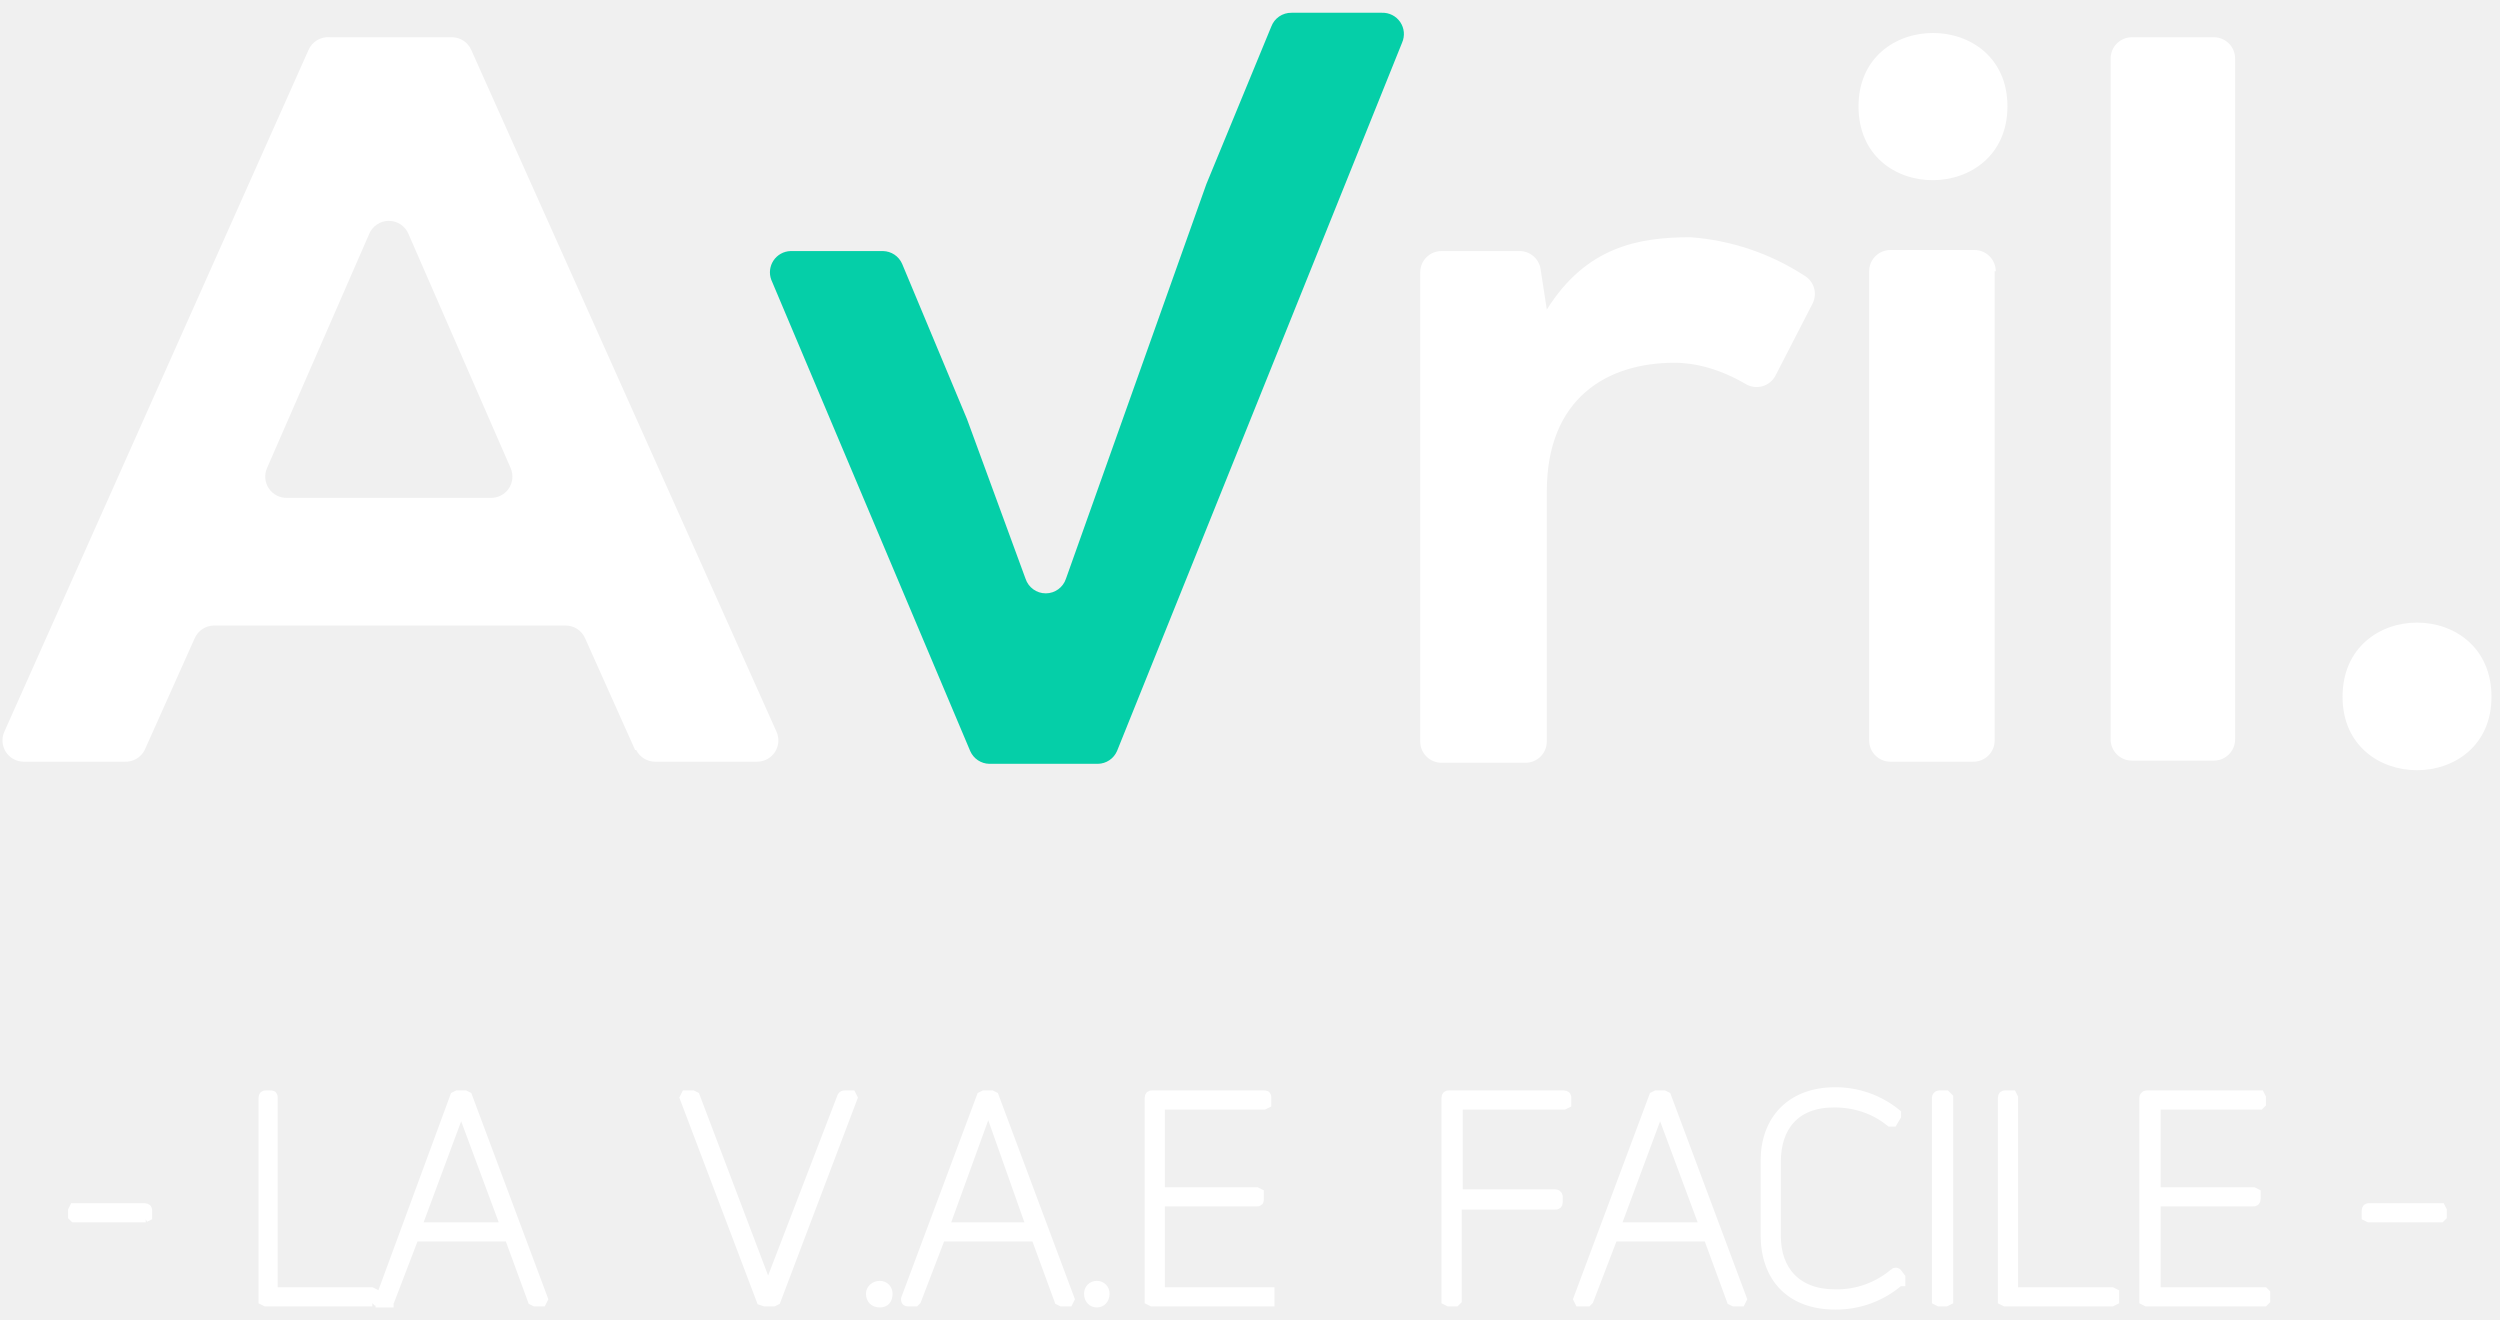
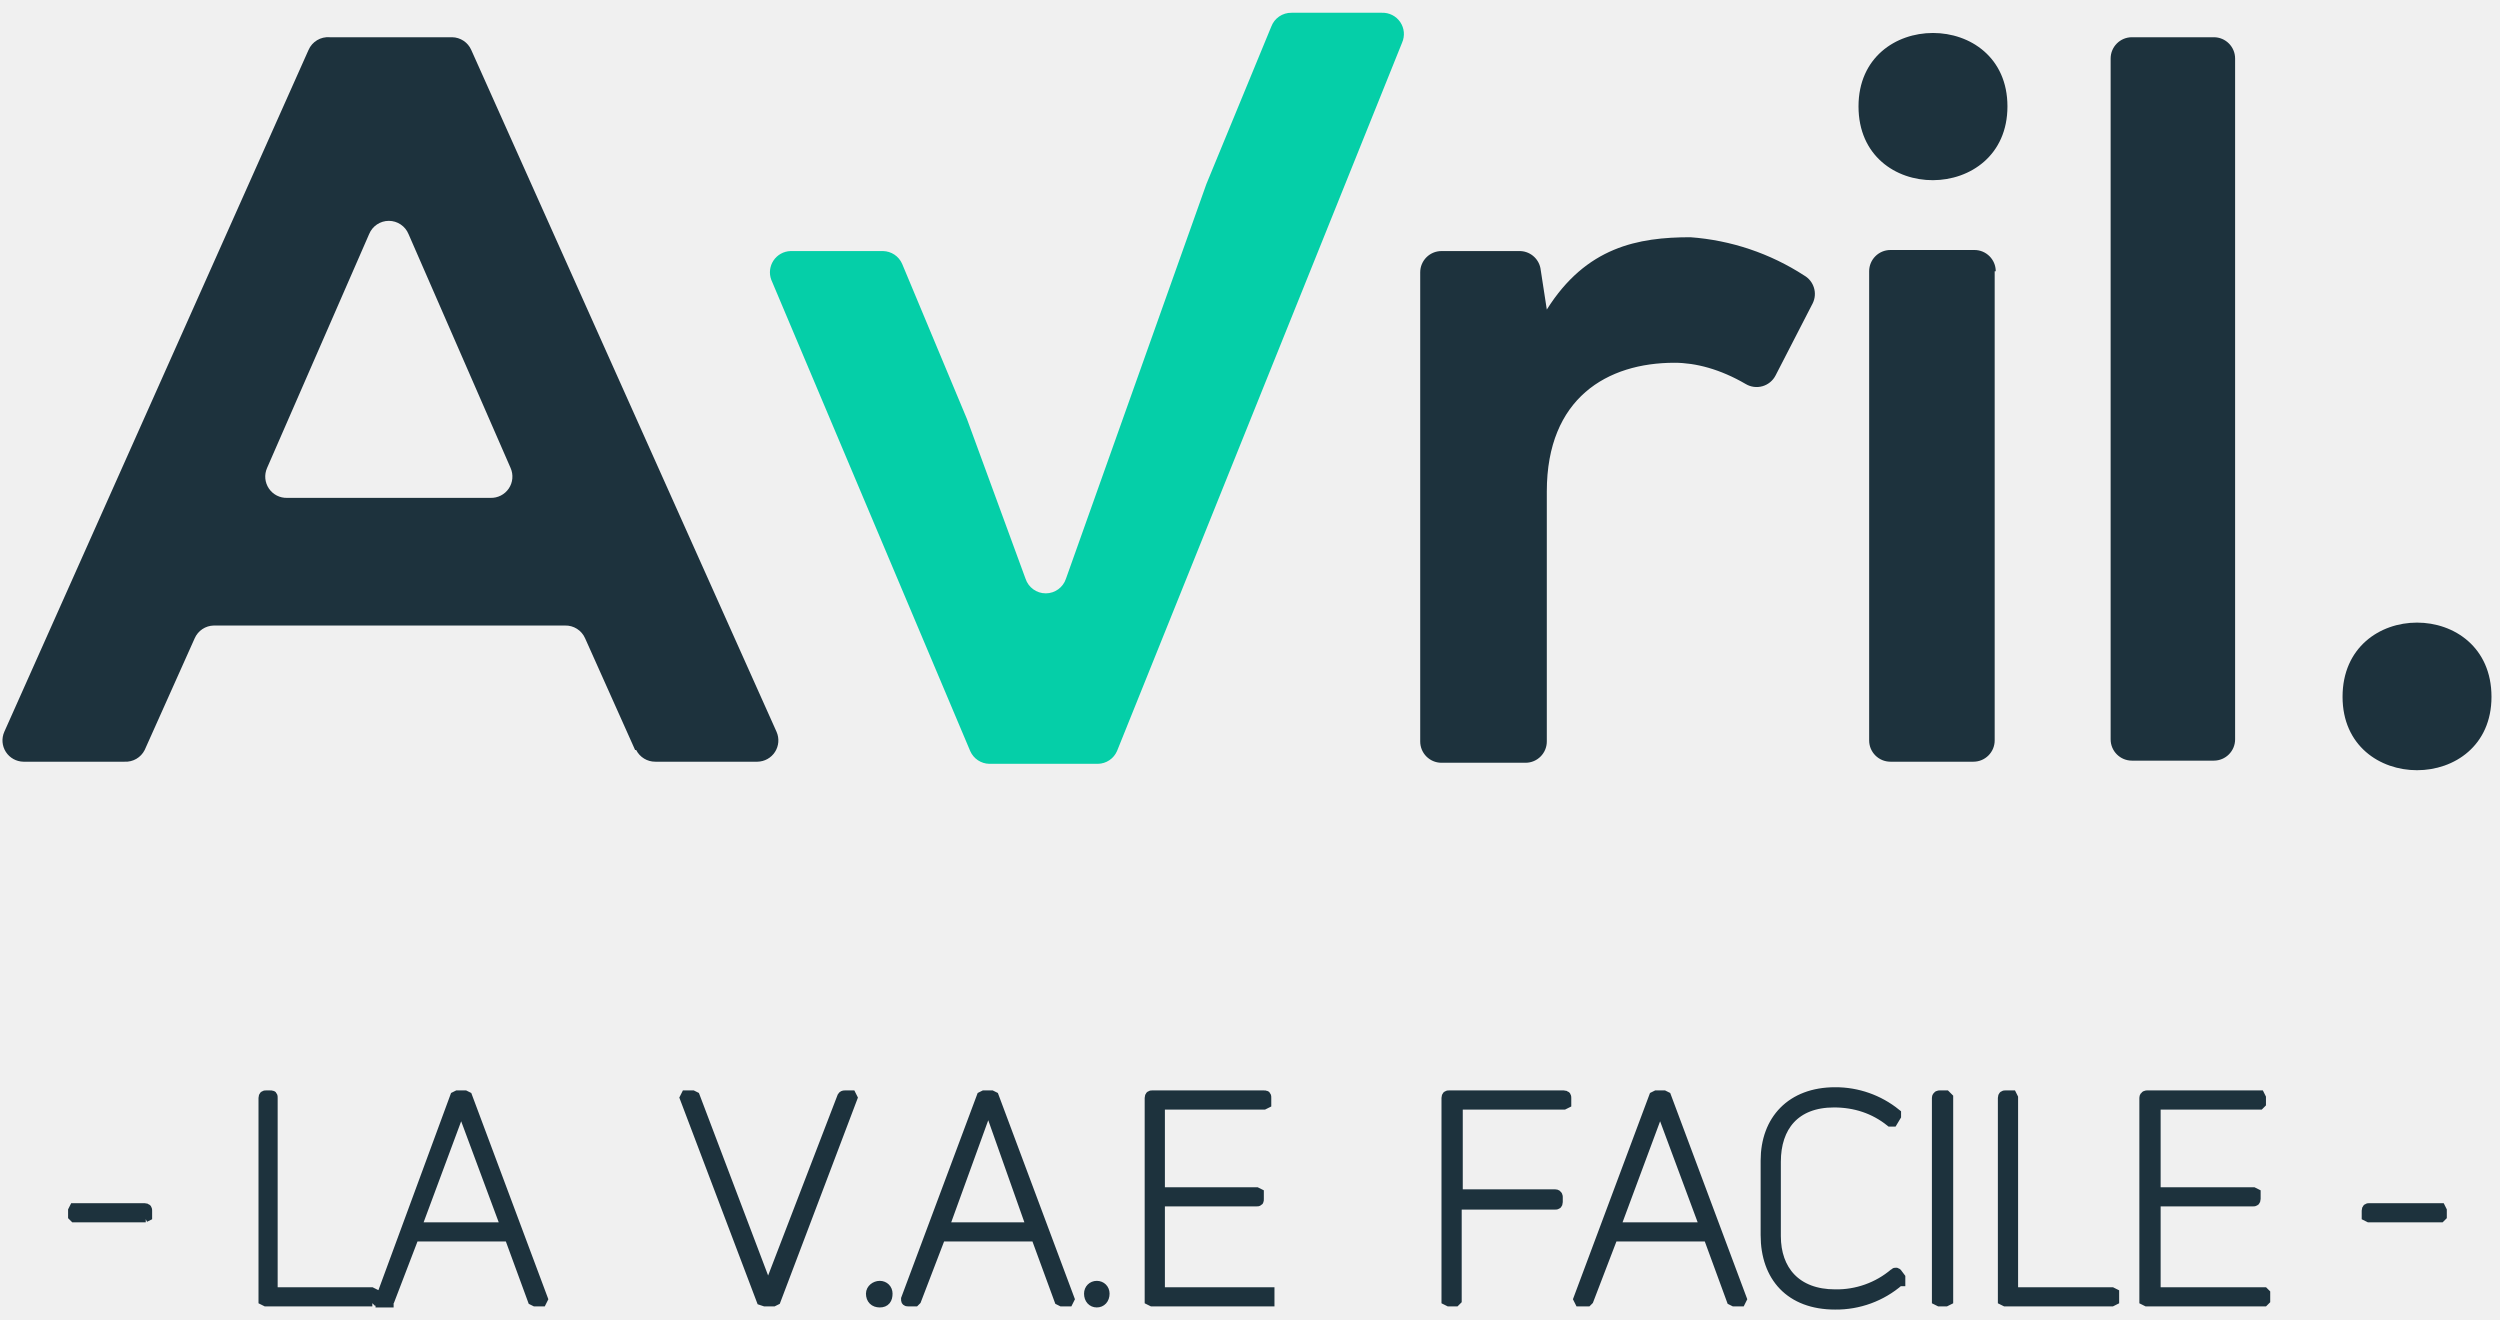
<svg xmlns="http://www.w3.org/2000/svg" width="235" height="124">
  <g fill="none" fill-rule="evenodd">
-     <path fill="#FFF" stroke="#FFF" d="M13.6 114.4l.2-.1v-.5c0-.1 0-.2-.2-.2H7l-.1.2v.5l.1.1h6.7zm21.3 8l.2-.2v-.6l-.2-.1h-9.3v-18.3c0-.2 0-.2-.2-.2H25c-.1 0-.2 0-.2.2v19l.2.1h10zm1.6 0h-.7v-.3l7-19 .2-.1h.7l.2.1 7.1 19-.1.2h-.6l-.2-.1-2.2-6h-9l-2.3 6-.1.1zm6.8-18.3l-4.2 11.3h8.5l-4.2-11.3zm29.4 18.2l.2-.1 7.2-19-.1-.2h-.6a.2.2 0 0 0-.2.1l-7 18.2-6.9-18.2-.2-.1h-.6l-.1.2 7.2 19 .3.1h.8zm10.7-.7c0-.4-.3-.7-.7-.7s-.8.3-.8.7c0 .5.3.8.8.8s.7-.3.7-.8zm2.6.7h-.6c-.2 0-.2 0-.2-.2l7.1-19 .2-.1h.7l.2.1 7.1 19-.1.2h-.6l-.2-.1-2.2-6h-9l-2.3 6-.1.1zm6.8-18.2l-4.1 11.3H97L93 104.1zm11 17.5c0-.4-.3-.7-.7-.7-.4 0-.7.3-.7.7 0 .5.3.8.7.8s.7-.3.7-.8zm5.1-8.7h9.2c.2 0 .2 0 .2-.2v-.5l-.2-.1H109v-8.3h9.8l.2-.1v-.5c0-.2 0-.2-.2-.2h-10.5c-.1 0-.2 0-.2.2v19l.2.1h11v-.7-.1h-10.3v-8.6zm38.3-9.7c0-.1 0-.2-.2-.2h-10.8c-.1 0-.2 0-.2.2v19l.2.1h.6l.1-.1v-9h9.3c.1 0 .2 0 .2-.2v-.5s0-.2-.2-.2H137v-8.5H147l.2-.1v-.5zm2 19.1h-.7l-.1-.2 7.1-19 .2-.1h.7l.2.1 7.1 19-.1.2h-.6l-.2-.1-2.2-6h-9l-2.3 6-.1.1zm6.8-18.2l-4.2 11.3h8.5l-4.2-11.3zm22.6 16.3v-.3l-.3-.4s-.1-.1-.2 0a8.4 8.4 0 0 1-5.6 2c-3.7 0-5.6-2.3-5.6-5.5v-7c0-3.3 1.8-5.6 5.5-5.6 2 0 3.8.6 5.3 1.8h.2l.3-.5v-.2a9 9 0 0 0-5.7-2c-4.1 0-6.5 2.6-6.5 6.4v7c0 3.9 2.3 6.5 6.5 6.5a9 9 0 0 0 6-2.2zm4.5-17.2l-.2-.2h-.6s-.2 0-.2.2v19l.2.1h.6l.2-.1v-19zm15.4 19.1l.2-.1v-.6l-.2-.1h-9.3v-18.3l-.1-.2h-.6c-.1 0-.2 0-.2.2v19l.2.1h10zm4-9.4h9.3c.1 0 .2 0 .2-.2v-.5l-.2-.1h-9.2v-8.3h9.8l.1-.1v-.5l-.1-.2h-10.6s-.2 0-.2.2v19l.2.1h11l.1-.1v-.6l-.1-.1h-10.2v-8.6zm26.9 1.5l.1-.1v-.5l-.1-.2h-6.7c-.1 0-.2 0-.2.2v.5l.2.1h6.7z" />
-     <path fill="#FFF" d="M59.7 70.5L55 60a2 2 0 0 0-1.9-1.2h-33a2 2 0 0 0-1.8 1.2l-4.7 10.5a2 2 0 0 1-1.9 1.1H2.2a2 2 0 0 1-1.8-2.8L29 4.7A2 2 0 0 1 31 3.5h11.5a2 2 0 0 1 1.8 1.2l28.7 64.1a2 2 0 0 1-1.8 2.8h-9.6a2 2 0 0 1-1.8-1.1zM48 44l-9.6-22a2 2 0 0 0-3.7 0l-9.6 22a2 2 0 0 0 1.9 2.8h19.1a2 2 0 0 0 1.9-2.8z" />
+     <path fill="#1D323D" stroke="#1D323D" d="M13.6 114.4l.2-.1v-.5c0-.1 0-.2-.2-.2H7l-.1.2v.5l.1.1h6.7zm21.3 8l.2-.2v-.6l-.2-.1h-9.3v-18.3c0-.2 0-.2-.2-.2H25c-.1 0-.2 0-.2.2v19l.2.1h10zm1.6 0h-.7v-.3l7-19 .2-.1h.7l.2.1 7.1 19-.1.2h-.6l-.2-.1-2.2-6h-9l-2.3 6-.1.1zm6.8-18.3l-4.2 11.3h8.5l-4.2-11.3zm29.4 18.2l.2-.1 7.2-19-.1-.2h-.6a.2.2 0 0 0-.2.1l-7 18.2-6.9-18.2-.2-.1h-.6l-.1.2 7.2 19 .3.1h.8zm10.7-.7c0-.4-.3-.7-.7-.7s-.8.3-.8.7c0 .5.3.8.8.8s.7-.3.7-.8zm2.6.7h-.6c-.2 0-.2 0-.2-.2l7.1-19 .2-.1h.7l.2.1 7.1 19-.1.2h-.6l-.2-.1-2.2-6h-9l-2.3 6-.1.1zm6.8-18.2l-4.1 11.3H97L93 104.1zm11 17.5c0-.4-.3-.7-.7-.7-.4 0-.7.3-.7.7 0 .5.3.8.7.8s.7-.3.7-.8zm5.1-8.7h9.2c.2 0 .2 0 .2-.2v-.5l-.2-.1H109v-8.3h9.8l.2-.1v-.5c0-.2 0-.2-.2-.2h-10.5c-.1 0-.2 0-.2.2v19l.2.1h11v-.7-.1h-10.3v-8.6zm38.3-9.7c0-.1 0-.2-.2-.2h-10.8c-.1 0-.2 0-.2.2v19l.2.1h.6l.1-.1v-9h9.3c.1 0 .2 0 .2-.2v-.5s0-.2-.2-.2H137v-8.5H147l.2-.1v-.5zm2 19.1h-.7l-.1-.2 7.1-19 .2-.1h.7l.2.1 7.1 19-.1.2h-.6l-.2-.1-2.2-6h-9l-2.3 6-.1.1zm6.8-18.2l-4.2 11.3h8.5l-4.2-11.3zm22.6 16.3v-.3l-.3-.4s-.1-.1-.2 0a8.4 8.4 0 0 1-5.6 2c-3.7 0-5.6-2.3-5.6-5.5v-7c0-3.3 1.8-5.6 5.5-5.6 2 0 3.8.6 5.3 1.8h.2l.3-.5v-.2a9 9 0 0 0-5.7-2c-4.1 0-6.5 2.6-6.5 6.4v7c0 3.9 2.3 6.5 6.5 6.5a9 9 0 0 0 6-2.2zm4.5-17.2l-.2-.2h-.6s-.2 0-.2.2v19l.2.1h.6l.2-.1v-19zm15.4 19.1l.2-.1v-.6l-.2-.1h-9.3v-18.3l-.1-.2h-.6c-.1 0-.2 0-.2.2v19l.2.1h10zm4-9.4h9.3c.1 0 .2 0 .2-.2v-.5l-.2-.1h-9.2v-8.3h9.8l.1-.1v-.5l-.1-.2h-10.6s-.2 0-.2.2v19l.2.1h11l.1-.1v-.6l-.1-.1h-10.2v-8.6zm26.9 1.5l.1-.1v-.5l-.1-.2h-6.7c-.1 0-.2 0-.2.2v.5l.2.1h6.7z" />
+     <path fill="#1D323D" d="M59.7 70.5L55 60a2 2 0 0 0-1.9-1.2h-33a2 2 0 0 0-1.8 1.2l-4.7 10.5a2 2 0 0 1-1.9 1.1H2.2a2 2 0 0 1-1.8-2.8L29 4.7A2 2 0 0 1 31 3.5h11.5a2 2 0 0 1 1.8 1.2l28.7 64.1a2 2 0 0 1-1.8 2.8h-9.6a2 2 0 0 1-1.8-1.1zM48 44l-9.6-22a2 2 0 0 0-3.7 0l-9.6 22a2 2 0 0 0 1.9 2.8h19.1a2 2 0 0 0 1.9-2.8z" />
    <path fill="#05CFA8" d="M121.3 1.2h8.6a2 2 0 0 1 1.9 2.8L105 70.6a2 2 0 0 1-1.8 1.2H93a2 2 0 0 1-1.8-1.2L72.5 26.3a2 2 0 0 1 1.8-2.7H83a2 2 0 0 1 1.8 1.2l6.1 14.6 5.5 15a2 2 0 0 0 3.8 0l13.2-37.1 6.1-14.8a2 2 0 0 1 1.9-1.3z" />
-     <path fill="#FFF" d="M133.5 25.7v44a2 2 0 0 0 2 2h7.9a2 2 0 0 0 2-2V46.2c0-8.8 5.7-12.1 12-12.1 2 0 4.3.6 6.7 2a2 2 0 0 0 2.8-.8l3.5-6.8a2 2 0 0 0-.8-2.6 22.7 22.7 0 0 0-10.7-3.6c-4.9 0-9.8.9-13.5 6.8l-.6-3.9a2 2 0 0 0-2-1.6h-7.3a2 2 0 0 0-2 2zm54-.2v44.1a2 2 0 0 1-2 2h-7.8a2 2 0 0 1-2-2V25.5a2 2 0 0 1 2-2h7.9a2 2 0 0 1 2 2zM174.7 10c0-9.2 14-9.2 14 0s-14 9.3-14 0zm23.7-4.5v64a2 2 0 0 0 2 2h7.7a2 2 0 0 0 2-2v-64a2 2 0 0 0-2-2h-7.7a2 2 0 0 0-2 2zm21.8 60c0 9.2 14 9.2 14 0 0-9.3-14-9.3-14 0z" />
+     <path fill="#1D323D" d="M133.5 25.7v44a2 2 0 0 0 2 2h7.9a2 2 0 0 0 2-2V46.2c0-8.8 5.7-12.1 12-12.1 2 0 4.3.6 6.7 2a2 2 0 0 0 2.8-.8l3.5-6.8a2 2 0 0 0-.8-2.6 22.7 22.7 0 0 0-10.7-3.6c-4.9 0-9.8.9-13.5 6.8l-.6-3.9a2 2 0 0 0-2-1.6h-7.3a2 2 0 0 0-2 2zm54-.2v44.1a2 2 0 0 1-2 2h-7.8a2 2 0 0 1-2-2V25.5a2 2 0 0 1 2-2h7.9a2 2 0 0 1 2 2zM174.7 10c0-9.2 14-9.2 14 0s-14 9.3-14 0zm23.7-4.5v64a2 2 0 0 0 2 2h7.7a2 2 0 0 0 2-2v-64a2 2 0 0 0-2-2h-7.7a2 2 0 0 0-2 2zm21.8 60c0 9.2 14 9.2 14 0 0-9.3-14-9.3-14 0z" />
  </g>
</svg>
